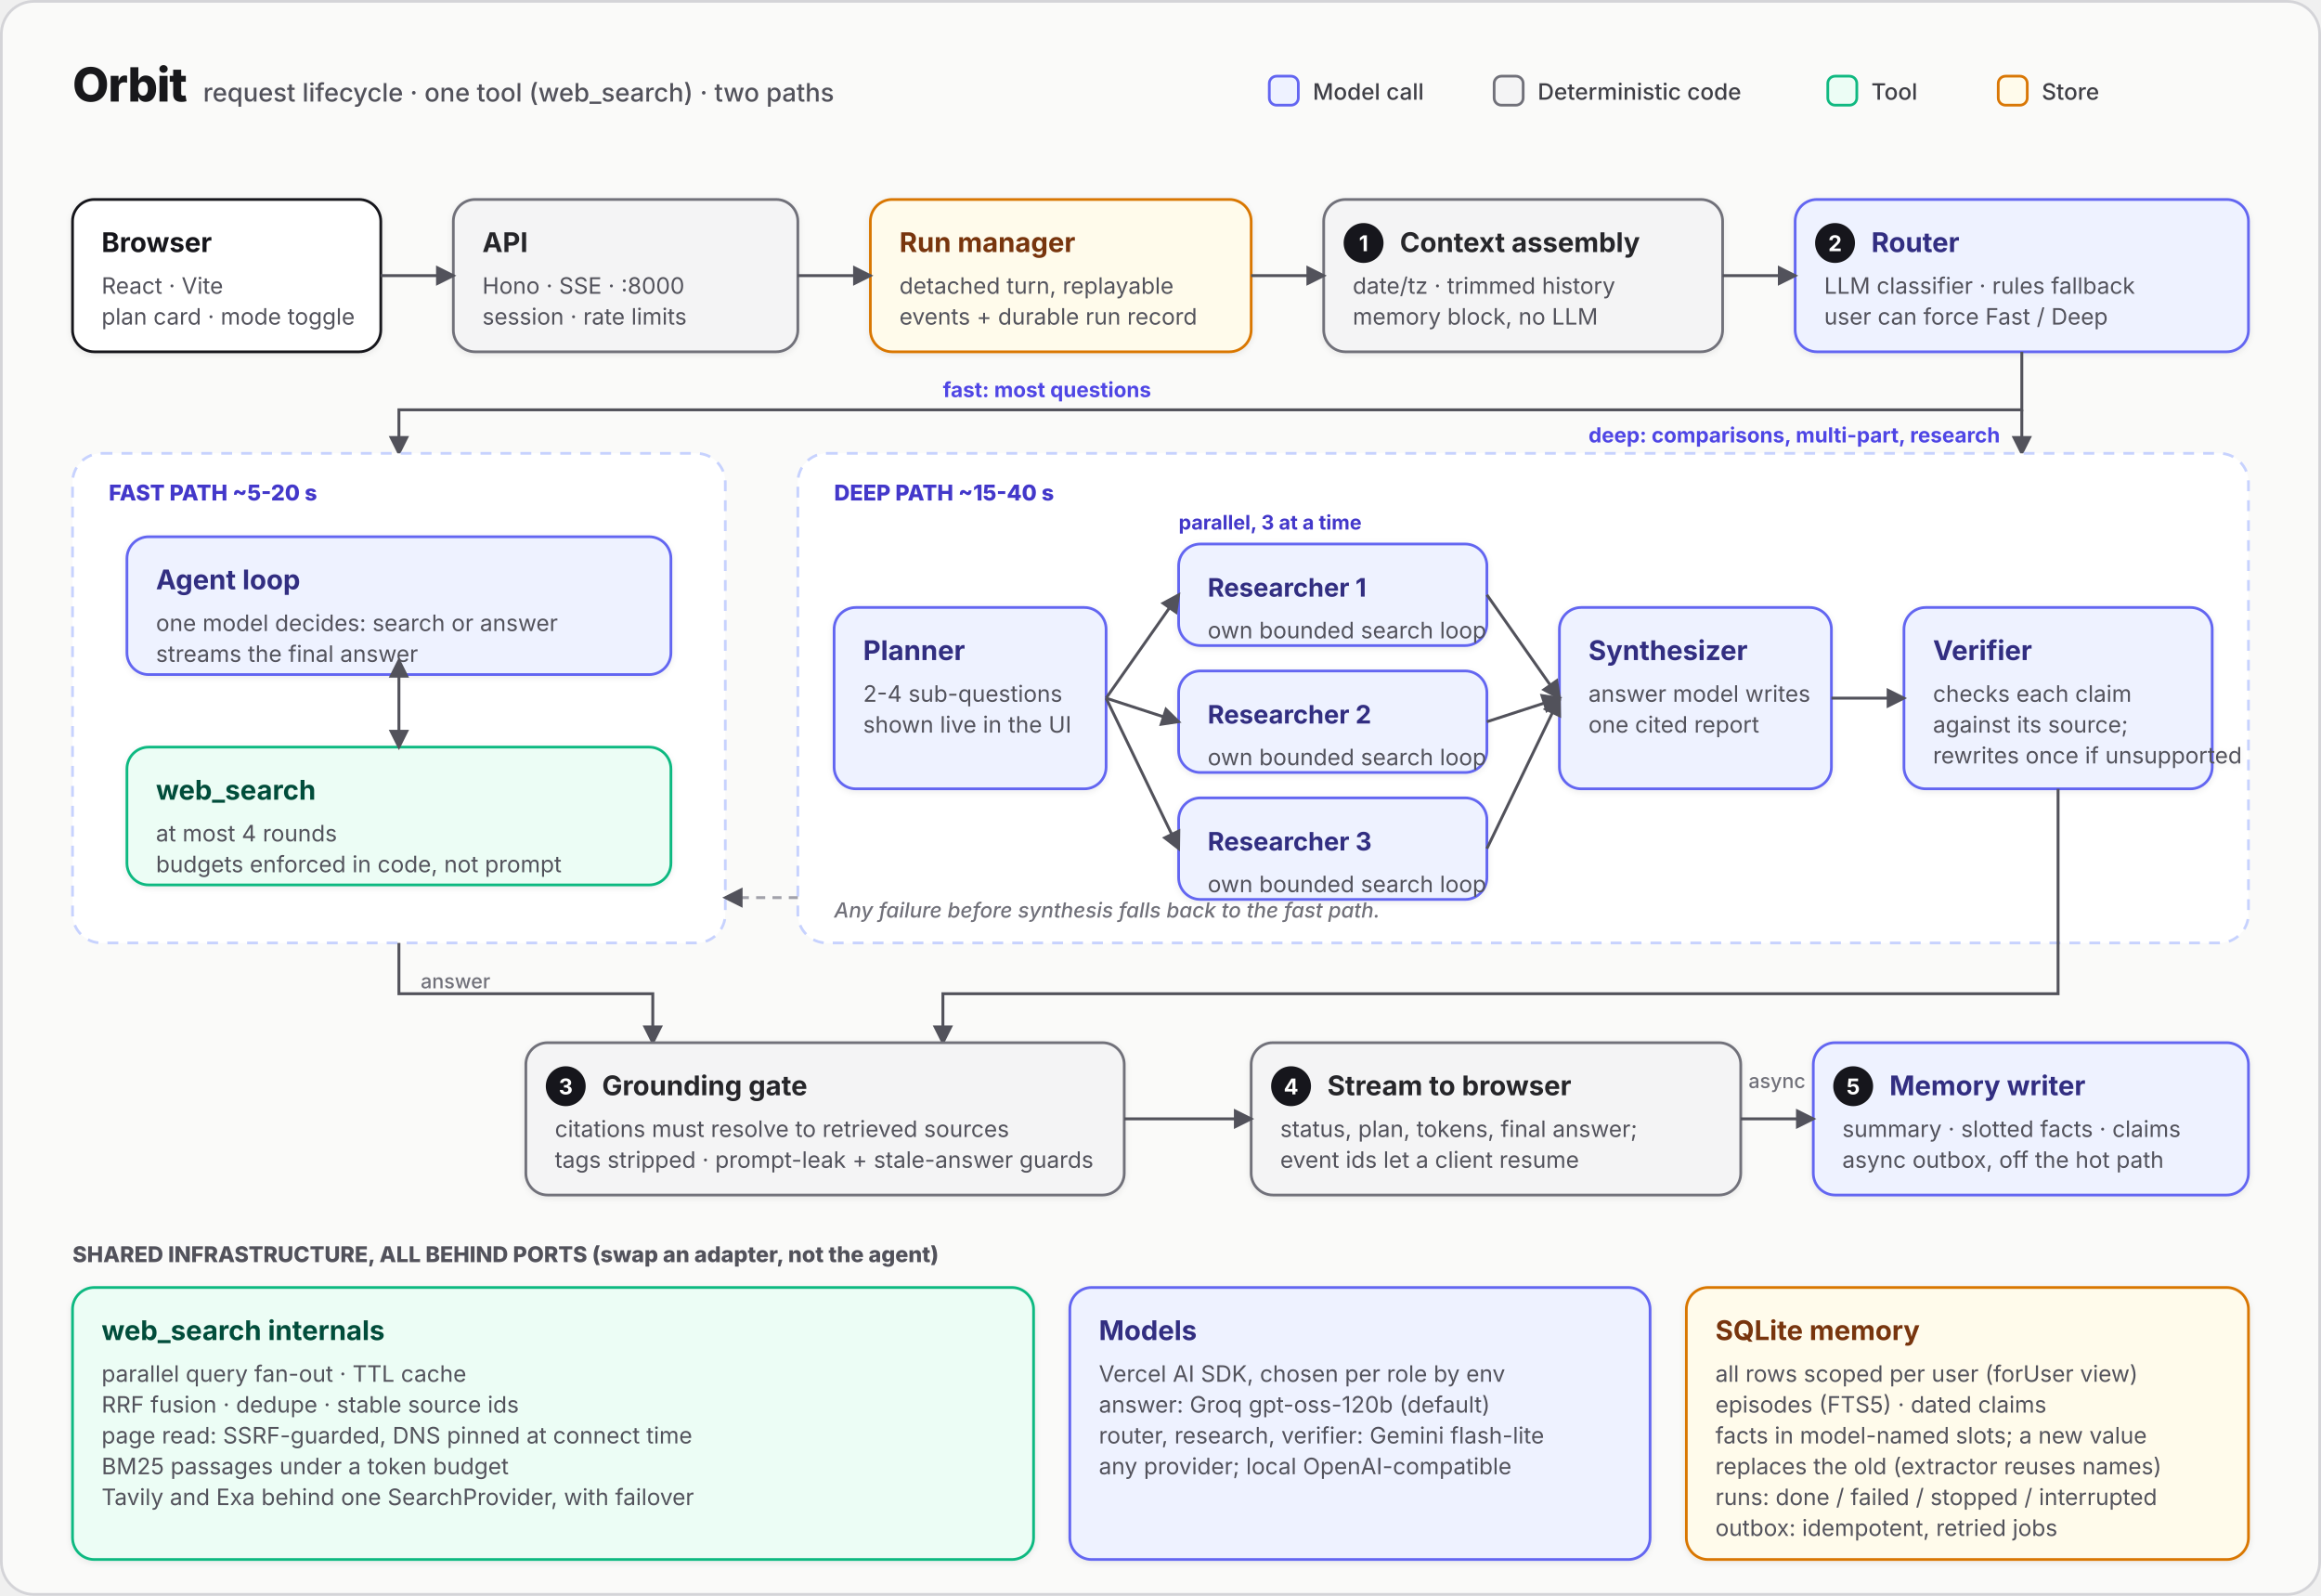
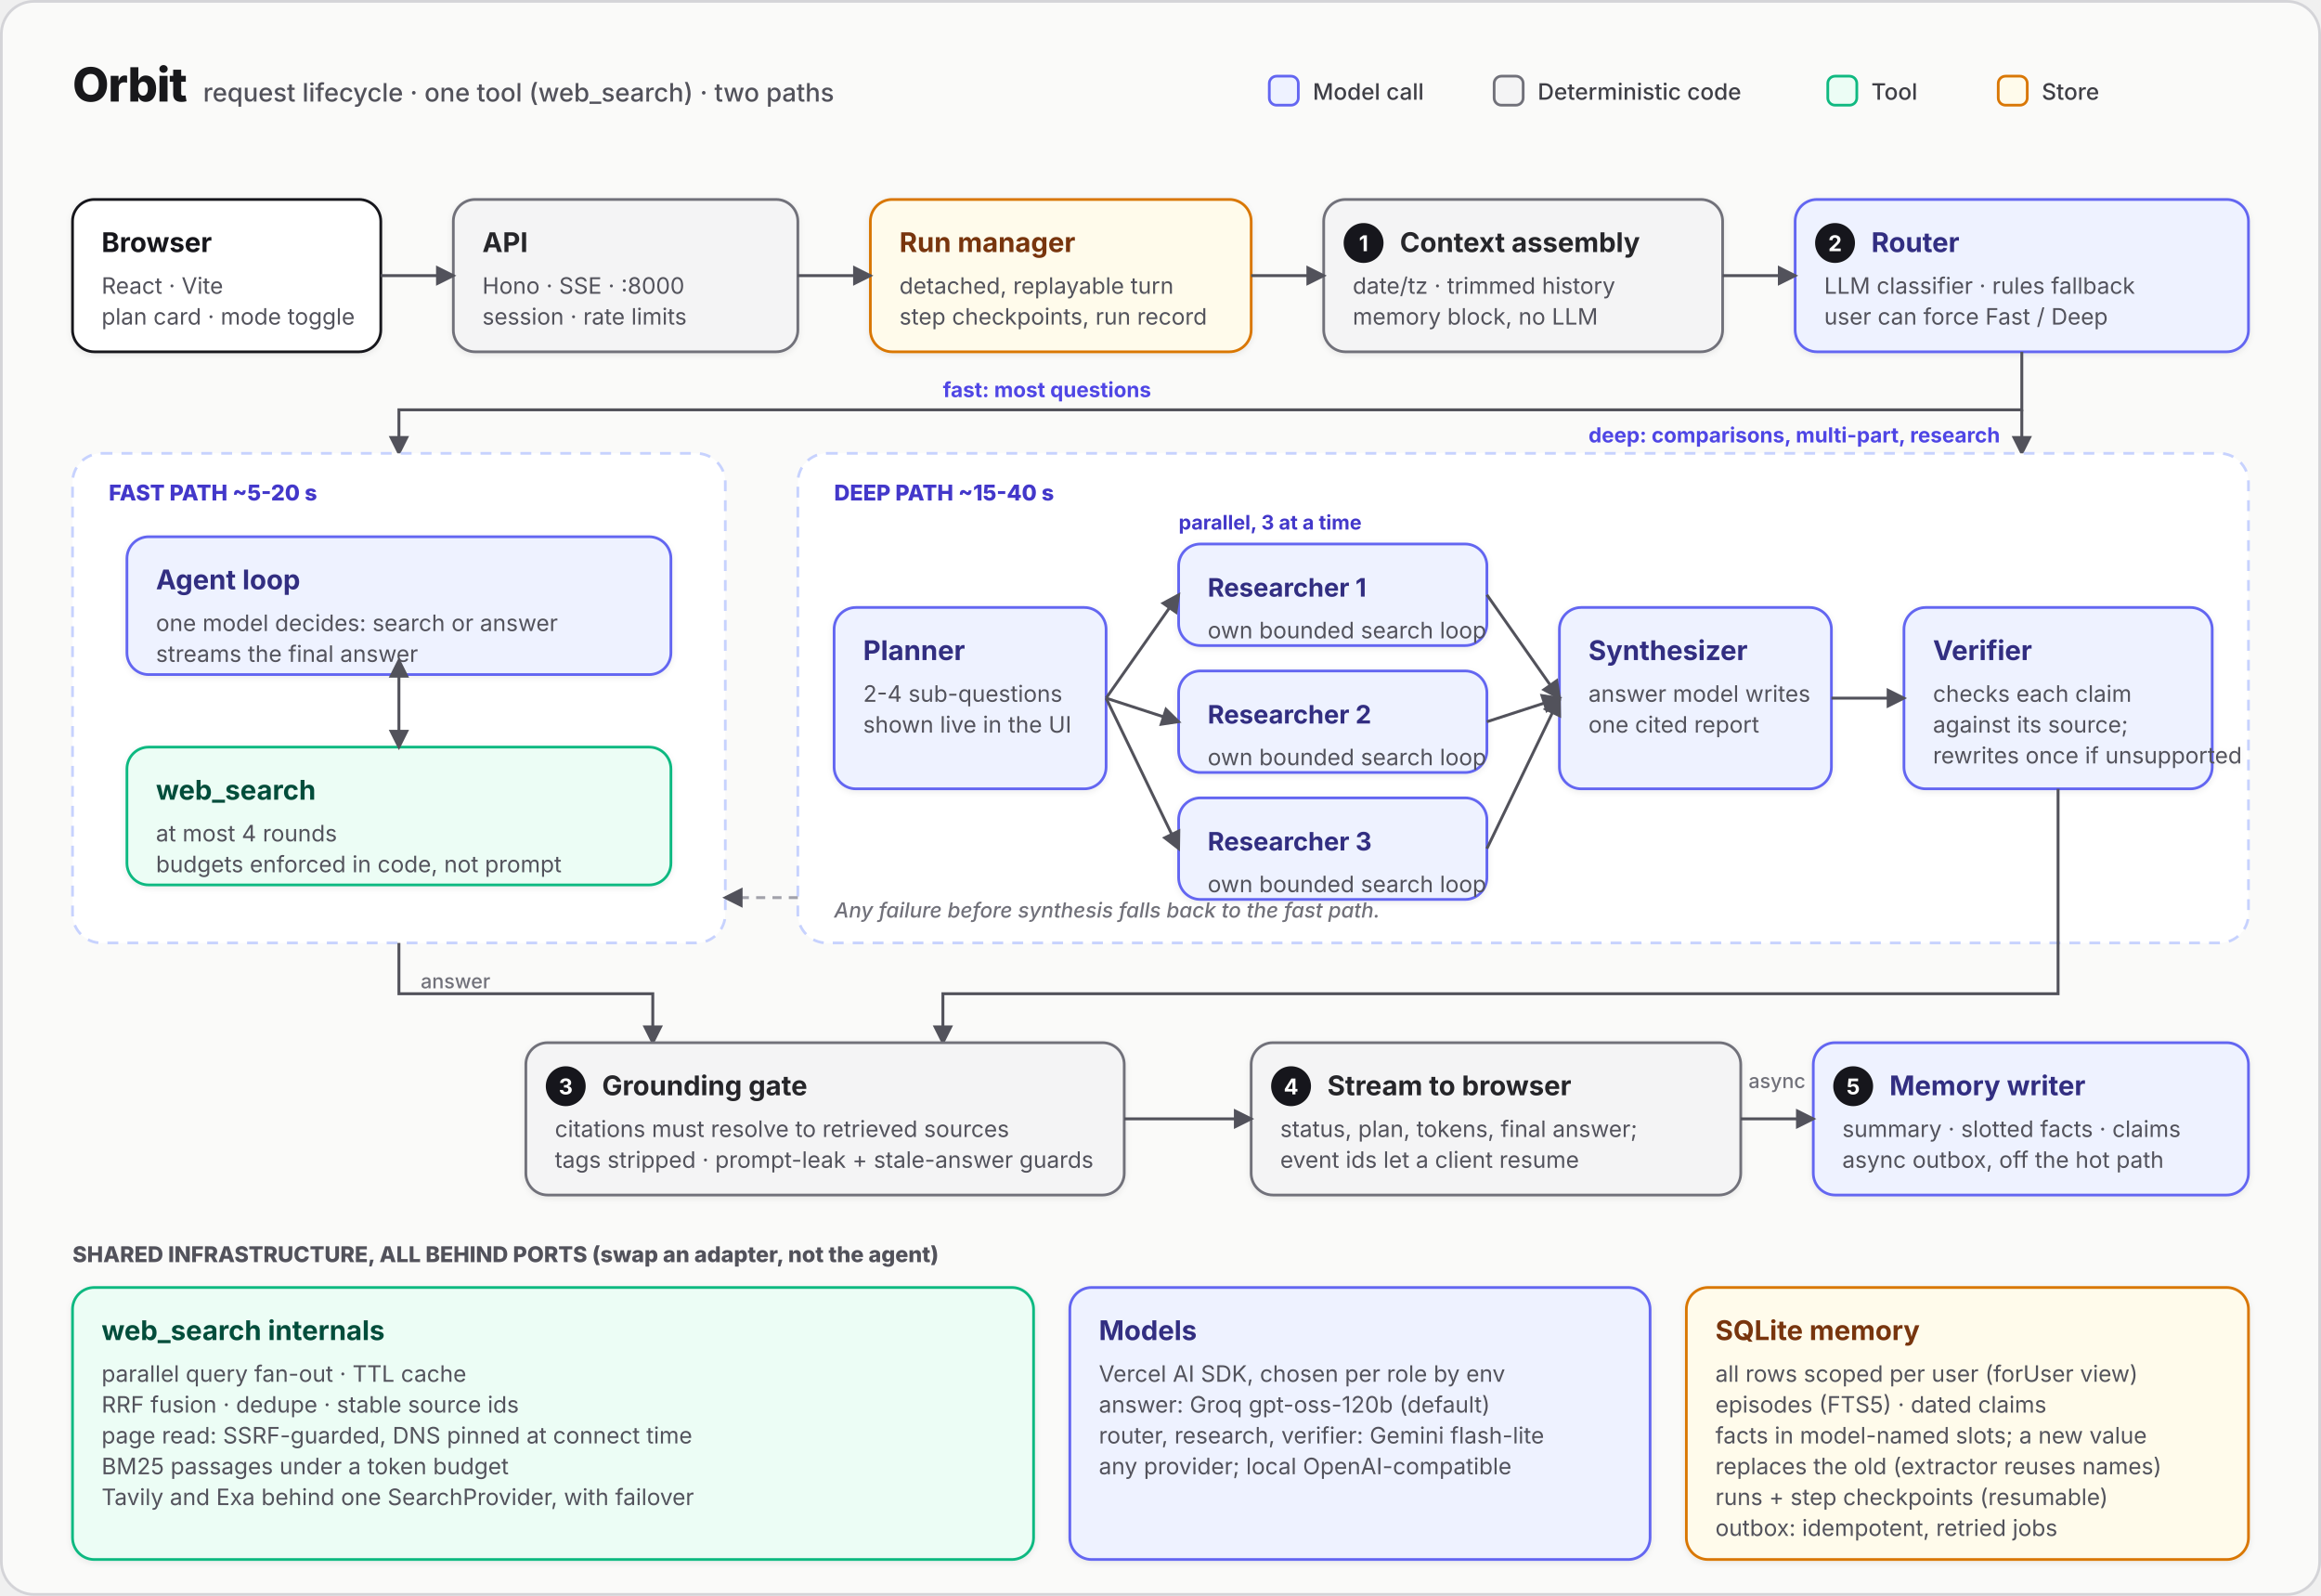
<svg xmlns="http://www.w3.org/2000/svg" viewBox="0 0 1280 880" width="1280" height="880" role="img" aria-labelledby="t d" font-family="Inter, system-ui, -apple-system, 'Segoe UI', Roboto, sans-serif">
  <defs>
    <marker id="arr" viewBox="0 0 10 10" refX="8.5" refY="5" markerWidth="7" markerHeight="7" orient="auto">
      <path d="M0,0 L10,5 L0,10 z" fill="#52525b" />
    </marker>
    <marker id="arrS" viewBox="0 0 10 10" refX="1.5" refY="5" markerWidth="7" markerHeight="7" orient="auto-start-reverse">
      <path d="M0,0 L10,5 L0,10 z" fill="#52525b" />
    </marker>
    <filter id="sh" x="-5%" y="-5%" width="110%" height="115%">
      <feDropShadow dx="0" dy="1" stdDeviation="1.5" flood-color="#000" flood-opacity="0.08" />
    </filter>
  </defs>
  <rect x="0.75" y="0.75" width="1278.5" height="878.5" rx="18" fill="#fafaf9" stroke="#d4d4d8" stroke-width="1.5" />
  <text x="40" y="56" font-size="26" font-weight="800" fill="#18181b" letter-spacing="-0.5">Orbit</text>
  <text x="112" y="56" font-size="14" text-anchor="start" fill="#52525b" font-weight="500">request lifecycle  ·  one tool (web_search)  ·  two paths</text>
  <rect x="700" y="42" width="16" height="16" rx="4" fill="#eef2ff" stroke="#6366f1" stroke-width="1.5" />
  <text x="724" y="55" font-size="12.5" text-anchor="start" fill="#3f3f46" font-weight="500">Model call</text>
  <rect x="824" y="42" width="16" height="16" rx="4" fill="#f4f4f5" stroke="#71717a" stroke-width="1.5" />
  <text x="848" y="55" font-size="12.5" text-anchor="start" fill="#3f3f46" font-weight="500">Deterministic code</text>
  <rect x="1008" y="42" width="16" height="16" rx="4" fill="#ecfdf5" stroke="#10b981" stroke-width="1.5" />
  <text x="1032" y="55" font-size="12.5" text-anchor="start" fill="#3f3f46" font-weight="500">Tool</text>
  <rect x="1102" y="42" width="16" height="16" rx="4" fill="#fffbeb" stroke="#d97706" stroke-width="1.5" />
  <text x="1126" y="55" font-size="12.5" text-anchor="start" fill="#3f3f46" font-weight="500">Store</text>
  <g filter="url(#sh)">
    <rect x="40" y="110" width="170" height="84" rx="12" fill="#ffffff" stroke="#18181b" stroke-width="1.5" />
    <text x="56" y="139" font-size="15" font-weight="700" fill="#18181b">Browser</text>
    <text x="56" y="162" font-size="12.5" fill="#52525b">React · Vite</text>
    <text x="56" y="179" font-size="12.5" fill="#52525b">plan card · mode toggle</text>
    <rect x="250" y="110" width="190" height="84" rx="12" fill="#f4f4f5" stroke="#71717a" stroke-width="1.5" />
    <text x="266" y="139" font-size="15" font-weight="700" fill="#27272a">API</text>
    <text x="266" y="162" font-size="12.5" fill="#52525b">Hono · SSE · :8000</text>
    <text x="266" y="179" font-size="12.5" fill="#52525b">session · rate limits</text>
    <rect x="480" y="110" width="210" height="84" rx="12" fill="#fffbeb" stroke="#d97706" stroke-width="1.5" />
    <text x="496" y="139" font-size="15" font-weight="700" fill="#78350f">Run manager</text>
-     <text x="496" y="162" font-size="12.5" fill="#52525b">detached turn, replayable</text>
-     <text x="496" y="179" font-size="12.5" fill="#52525b">events + durable run record</text>
+     <text x="496" y="162" font-size="12.5" fill="#52525b">detached, replayable turn</text>
+     <text x="496" y="179" font-size="12.5" fill="#52525b">step checkpoints, run record</text>
    <rect x="730" y="110" width="220" height="84" rx="12" fill="#f4f4f5" stroke="#71717a" stroke-width="1.5" />
    <circle cx="752" cy="134" r="11" fill="#18181b" />
    <text x="752" y="138.5" text-anchor="middle" font-size="12" font-weight="700" fill="#fff">1</text>
    <text x="772" y="139" font-size="15" font-weight="700" fill="#27272a">Context assembly</text>
    <text x="746" y="162" font-size="12.5" fill="#52525b">date/tz · trimmed history</text>
    <text x="746" y="179" font-size="12.5" fill="#52525b">memory block, no LLM</text>
    <rect x="990" y="110" width="250" height="84" rx="12" fill="#eef2ff" stroke="#6366f1" stroke-width="1.5" />
    <circle cx="1012" cy="134" r="11" fill="#18181b" />
    <text x="1012" y="138.5" text-anchor="middle" font-size="12" font-weight="700" fill="#fff">2</text>
    <text x="1032" y="139" font-size="15" font-weight="700" fill="#312e81">Router</text>
    <text x="1006" y="162" font-size="12.5" fill="#52525b">LLM classifier · rules fallback</text>
    <text x="1006" y="179" font-size="12.5" fill="#52525b">user can force Fast / Deep</text>
  </g>
  <path d="M210,152 H250" fill="none" stroke="#52525b" stroke-width="1.6" marker-end="url(#arr)" />
  <path d="M440,152 H480" fill="none" stroke="#52525b" stroke-width="1.6" marker-end="url(#arr)" />
  <path d="M690,152 H730" fill="none" stroke="#52525b" stroke-width="1.6" marker-end="url(#arr)" />
  <path d="M950,152 H990" fill="none" stroke="#52525b" stroke-width="1.6" marker-end="url(#arr)" />
  <path d="M1115,194 V226 H220 V250" fill="none" stroke="#52525b" stroke-width="1.6" marker-end="url(#arr)" />
  <path d="M1115,226 V250" fill="none" stroke="#52525b" stroke-width="1.6" marker-end="url(#arr)" />
  <text x="520" y="219" font-size="11.5" text-anchor="start" fill="#4f46e5" font-weight="700">fast: most questions</text>
  <text x="1103" y="244" font-size="11.5" text-anchor="end" fill="#4f46e5" font-weight="700">deep: comparisons, multi-part, research</text>
  <rect x="40" y="250" width="360" height="270" rx="16" fill="#ffffff" stroke="#c7d2fe" stroke-width="1.5" stroke-dasharray="6 5" />
  <text x="60" y="276" font-size="12" text-anchor="start" fill="#4338ca" font-weight="800">FAST PATH   ~5-20 s</text>
  <rect x="440" y="250" width="800" height="270" rx="16" fill="#ffffff" stroke="#c7d2fe" stroke-width="1.5" stroke-dasharray="6 5" />
  <text x="460" y="276" font-size="12" text-anchor="start" fill="#4338ca" font-weight="800">DEEP PATH   ~15-40 s</text>
  <g filter="url(#sh)">
    <rect x="70" y="296" width="300" height="76" rx="12" fill="#eef2ff" stroke="#6366f1" stroke-width="1.5" />
    <text x="86" y="325" font-size="15" font-weight="700" fill="#312e81">Agent loop</text>
    <text x="86" y="348" font-size="12.5" fill="#52525b">one model decides: search or answer</text>
    <text x="86" y="365" font-size="12.5" fill="#52525b">streams the final answer</text>
    <rect x="70" y="412" width="300" height="76" rx="12" fill="#ecfdf5" stroke="#10b981" stroke-width="1.5" />
    <text x="86" y="441" font-size="15" font-weight="700" fill="#064e3b">web_search</text>
    <text x="86" y="464" font-size="12.5" fill="#52525b">at most 4 rounds</text>
    <text x="86" y="481" font-size="12.5" fill="#52525b">budgets enforced in code, not prompt</text>
    <rect x="460" y="335" width="150" height="100" rx="12" fill="#eef2ff" stroke="#6366f1" stroke-width="1.5" />
    <text x="476" y="364" font-size="15" font-weight="700" fill="#312e81">Planner</text>
    <text x="476" y="387" font-size="12.5" fill="#52525b">2-4 sub-questions</text>
    <text x="476" y="404" font-size="12.5" fill="#52525b">shown live in the UI</text>
    <rect x="650" y="300" width="170" height="56" rx="12" fill="#eef2ff" stroke="#6366f1" stroke-width="1.5" />
    <text x="666" y="329" font-size="14" font-weight="700" fill="#312e81">Researcher 1</text>
    <text x="666" y="352" font-size="12.5" fill="#52525b">own bounded search loop</text>
    <rect x="650" y="370" width="170" height="56" rx="12" fill="#eef2ff" stroke="#6366f1" stroke-width="1.5" />
    <text x="666" y="399" font-size="14" font-weight="700" fill="#312e81">Researcher 2</text>
    <text x="666" y="422" font-size="12.5" fill="#52525b">own bounded search loop</text>
    <rect x="650" y="440" width="170" height="56" rx="12" fill="#eef2ff" stroke="#6366f1" stroke-width="1.5" />
    <text x="666" y="469" font-size="14" font-weight="700" fill="#312e81">Researcher 3</text>
    <text x="666" y="492" font-size="12.5" fill="#52525b">own bounded search loop</text>
    <rect x="860" y="335" width="150" height="100" rx="12" fill="#eef2ff" stroke="#6366f1" stroke-width="1.5" />
    <text x="876" y="364" font-size="15" font-weight="700" fill="#312e81">Synthesizer</text>
    <text x="876" y="387" font-size="12.5" fill="#52525b">answer model writes</text>
    <text x="876" y="404" font-size="12.5" fill="#52525b">one cited report</text>
    <rect x="1050" y="335" width="170" height="100" rx="12" fill="#eef2ff" stroke="#6366f1" stroke-width="1.5" />
    <text x="1066" y="364" font-size="15" font-weight="700" fill="#312e81">Verifier</text>
    <text x="1066" y="387" font-size="12.5" fill="#52525b">checks each claim</text>
    <text x="1066" y="404" font-size="12.5" fill="#52525b">against its source;</text>
    <text x="1066" y="421" font-size="12.5" fill="#52525b">rewrites once if unsupported</text>
  </g>
  <path d="M220,372 V412" fill="none" stroke="#52525b" stroke-width="1.6" marker-start="url(#arrS)" marker-end="url(#arr)" />
  <path d="M610,385 L650,328" fill="none" stroke="#52525b" stroke-width="1.6" marker-end="url(#arr)" />
  <path d="M820,328 L860,385" fill="none" stroke="#52525b" stroke-width="1.6" marker-end="url(#arr)" />
  <path d="M610,385 L650,398" fill="none" stroke="#52525b" stroke-width="1.6" marker-end="url(#arr)" />
  <path d="M820,398 L860,385" fill="none" stroke="#52525b" stroke-width="1.6" marker-end="url(#arr)" />
  <path d="M610,385 L650,468" fill="none" stroke="#52525b" stroke-width="1.6" marker-end="url(#arr)" />
  <path d="M820,468 L860,385" fill="none" stroke="#52525b" stroke-width="1.6" marker-end="url(#arr)" />
  <path d="M1010,385 H1050" fill="none" stroke="#52525b" stroke-width="1.6" marker-end="url(#arr)" />
  <text x="650" y="292" font-size="11" text-anchor="start" fill="#4338ca" font-weight="700">parallel, 3 at a time</text>
  <text x="460" y="506" font-size="11.5" text-anchor="start" fill="#71717a" font-weight="500" font-style="italic">Any failure before synthesis falls back to the fast path.</text>
  <path d="M440,495 H400" fill="none" stroke="#a1a1aa" stroke-width="1.6" stroke-dasharray="5 4" marker-end="url(#arr)" />
  <path d="M220,520 V548 H360 V575" fill="none" stroke="#52525b" stroke-width="1.6" marker-end="url(#arr)" />
  <path d="M1135,435 V548 H520 V575" fill="none" stroke="#52525b" stroke-width="1.6" marker-end="url(#arr)" />
  <text x="232" y="545" font-size="11" text-anchor="start" fill="#71717a" font-weight="500">answer</text>
  <g filter="url(#sh)">
    <rect x="290" y="575" width="330" height="84" rx="12" fill="#f4f4f5" stroke="#71717a" stroke-width="1.5" />
    <circle cx="312" cy="599" r="11" fill="#18181b" />
    <text x="312" y="603.5" text-anchor="middle" font-size="12" font-weight="700" fill="#fff">3</text>
    <text x="332" y="604" font-size="15" font-weight="700" fill="#27272a">Grounding gate</text>
    <text x="306" y="627" font-size="12.5" fill="#52525b">citations must resolve to retrieved sources</text>
    <text x="306" y="644" font-size="12.5" fill="#52525b">tags stripped · prompt-leak + stale-answer guards</text>
    <rect x="690" y="575" width="270" height="84" rx="12" fill="#f4f4f5" stroke="#71717a" stroke-width="1.5" />
    <circle cx="712" cy="599" r="11" fill="#18181b" />
    <text x="712" y="603.5" text-anchor="middle" font-size="12" font-weight="700" fill="#fff">4</text>
    <text x="732" y="604" font-size="15" font-weight="700" fill="#27272a">Stream to browser</text>
    <text x="706" y="627" font-size="12.5" fill="#52525b">status, plan, tokens, final answer;</text>
    <text x="706" y="644" font-size="12.5" fill="#52525b">event ids let a client resume</text>
    <rect x="1000" y="575" width="240" height="84" rx="12" fill="#eef2ff" stroke="#6366f1" stroke-width="1.5" />
    <circle cx="1022" cy="599" r="11" fill="#18181b" />
    <text x="1022" y="603.5" text-anchor="middle" font-size="12" font-weight="700" fill="#fff">5</text>
    <text x="1042" y="604" font-size="15" font-weight="700" fill="#312e81">Memory writer</text>
    <text x="1016" y="627" font-size="12.5" fill="#52525b">summary · slotted facts · claims</text>
    <text x="1016" y="644" font-size="12.5" fill="#52525b">async outbox, off the hot path</text>
  </g>
  <path d="M620,617 H690" fill="none" stroke="#52525b" stroke-width="1.6" marker-end="url(#arr)" />
  <path d="M960,617 H1000" fill="none" stroke="#52525b" stroke-width="1.6" marker-end="url(#arr)" />
  <text x="980" y="600" font-size="11" text-anchor="middle" fill="#71717a" font-weight="500">async</text>
  <text x="40" y="696" font-size="12" text-anchor="start" fill="#52525b" font-weight="800">SHARED INFRASTRUCTURE, ALL BEHIND PORTS (swap an adapter, not the agent)</text>
  <g filter="url(#sh)">
    <rect x="40" y="710" width="530" height="150" rx="12" fill="#ecfdf5" stroke="#10b981" stroke-width="1.5" />
    <text x="56" y="739" font-size="15" font-weight="700" fill="#064e3b">web_search internals</text>
    <text x="56" y="762" font-size="12.5" fill="#52525b">parallel query fan-out · TTL cache</text>
    <text x="56" y="779" font-size="12.5" fill="#52525b">RRF fusion · dedupe · stable source ids</text>
    <text x="56" y="796" font-size="12.5" fill="#52525b">page read: SSRF-guarded, DNS pinned at connect time</text>
    <text x="56" y="813" font-size="12.5" fill="#52525b">BM25 passages under a token budget</text>
    <text x="56" y="830" font-size="12.5" fill="#52525b">Tavily and Exa behind one SearchProvider, with failover</text>
    <rect x="590" y="710" width="320" height="150" rx="12" fill="#eef2ff" stroke="#6366f1" stroke-width="1.5" />
    <text x="606" y="739" font-size="15" font-weight="700" fill="#312e81">Models</text>
    <text x="606" y="762" font-size="12.5" fill="#52525b">Vercel AI SDK, chosen per role by env</text>
    <text x="606" y="779" font-size="12.5" fill="#52525b">answer: Groq gpt-oss-120b (default)</text>
    <text x="606" y="796" font-size="12.5" fill="#52525b">router, research, verifier: Gemini flash-lite</text>
    <text x="606" y="813" font-size="12.5" fill="#52525b">any provider; local OpenAI-compatible</text>
    <rect x="930" y="710" width="310" height="150" rx="12" fill="#fffbeb" stroke="#d97706" stroke-width="1.5" />
    <text x="946" y="739" font-size="15" font-weight="700" fill="#78350f">SQLite memory</text>
    <text x="946" y="762" font-size="12.5" fill="#52525b">all rows scoped per user (forUser view)</text>
    <text x="946" y="779" font-size="12.5" fill="#52525b">episodes (FTS5) · dated claims</text>
    <text x="946" y="796" font-size="12.5" fill="#52525b">facts in model-named slots; a new value</text>
    <text x="946" y="813" font-size="12.5" fill="#52525b">replaces the old (extractor reuses names)</text>
-     <text x="946" y="830" font-size="12.5" fill="#52525b">runs: done / failed / stopped / interrupted</text>
+     <text x="946" y="830" font-size="12.5" fill="#52525b">runs + step checkpoints (resumable)</text>
    <text x="946" y="847" font-size="12.5" fill="#52525b">outbox: idempotent, retried jobs</text>
  </g>
</svg>
